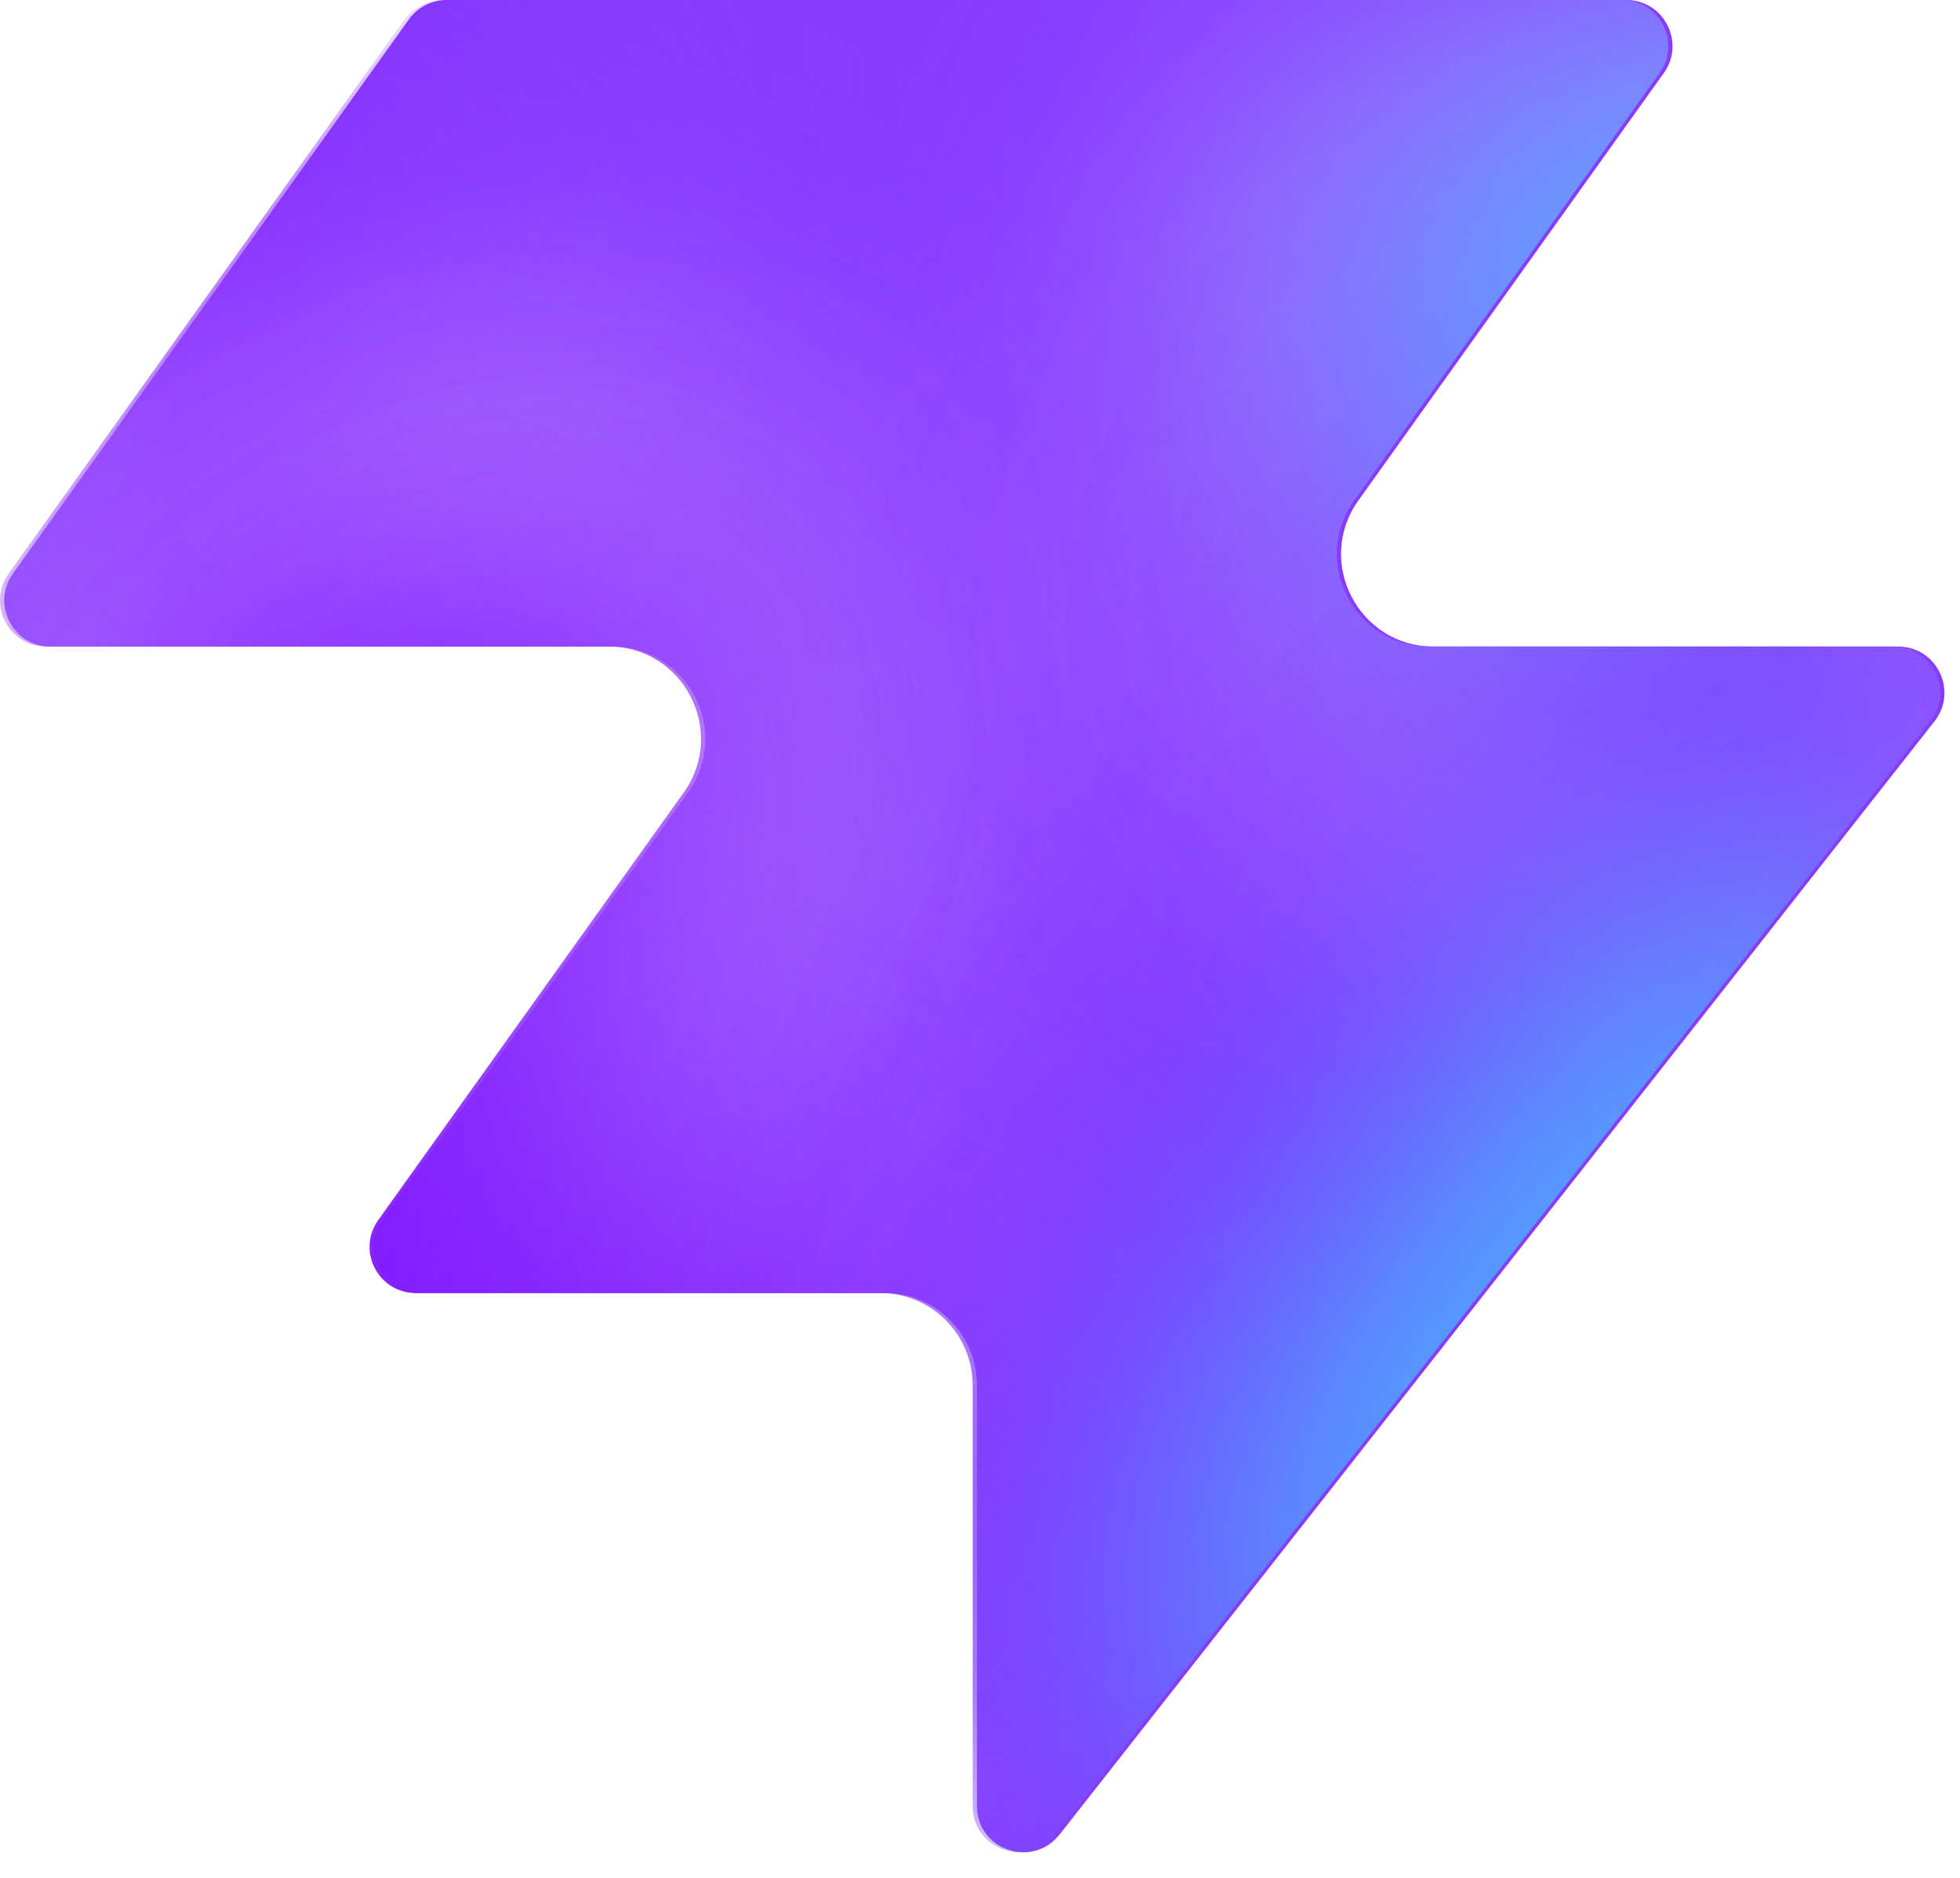
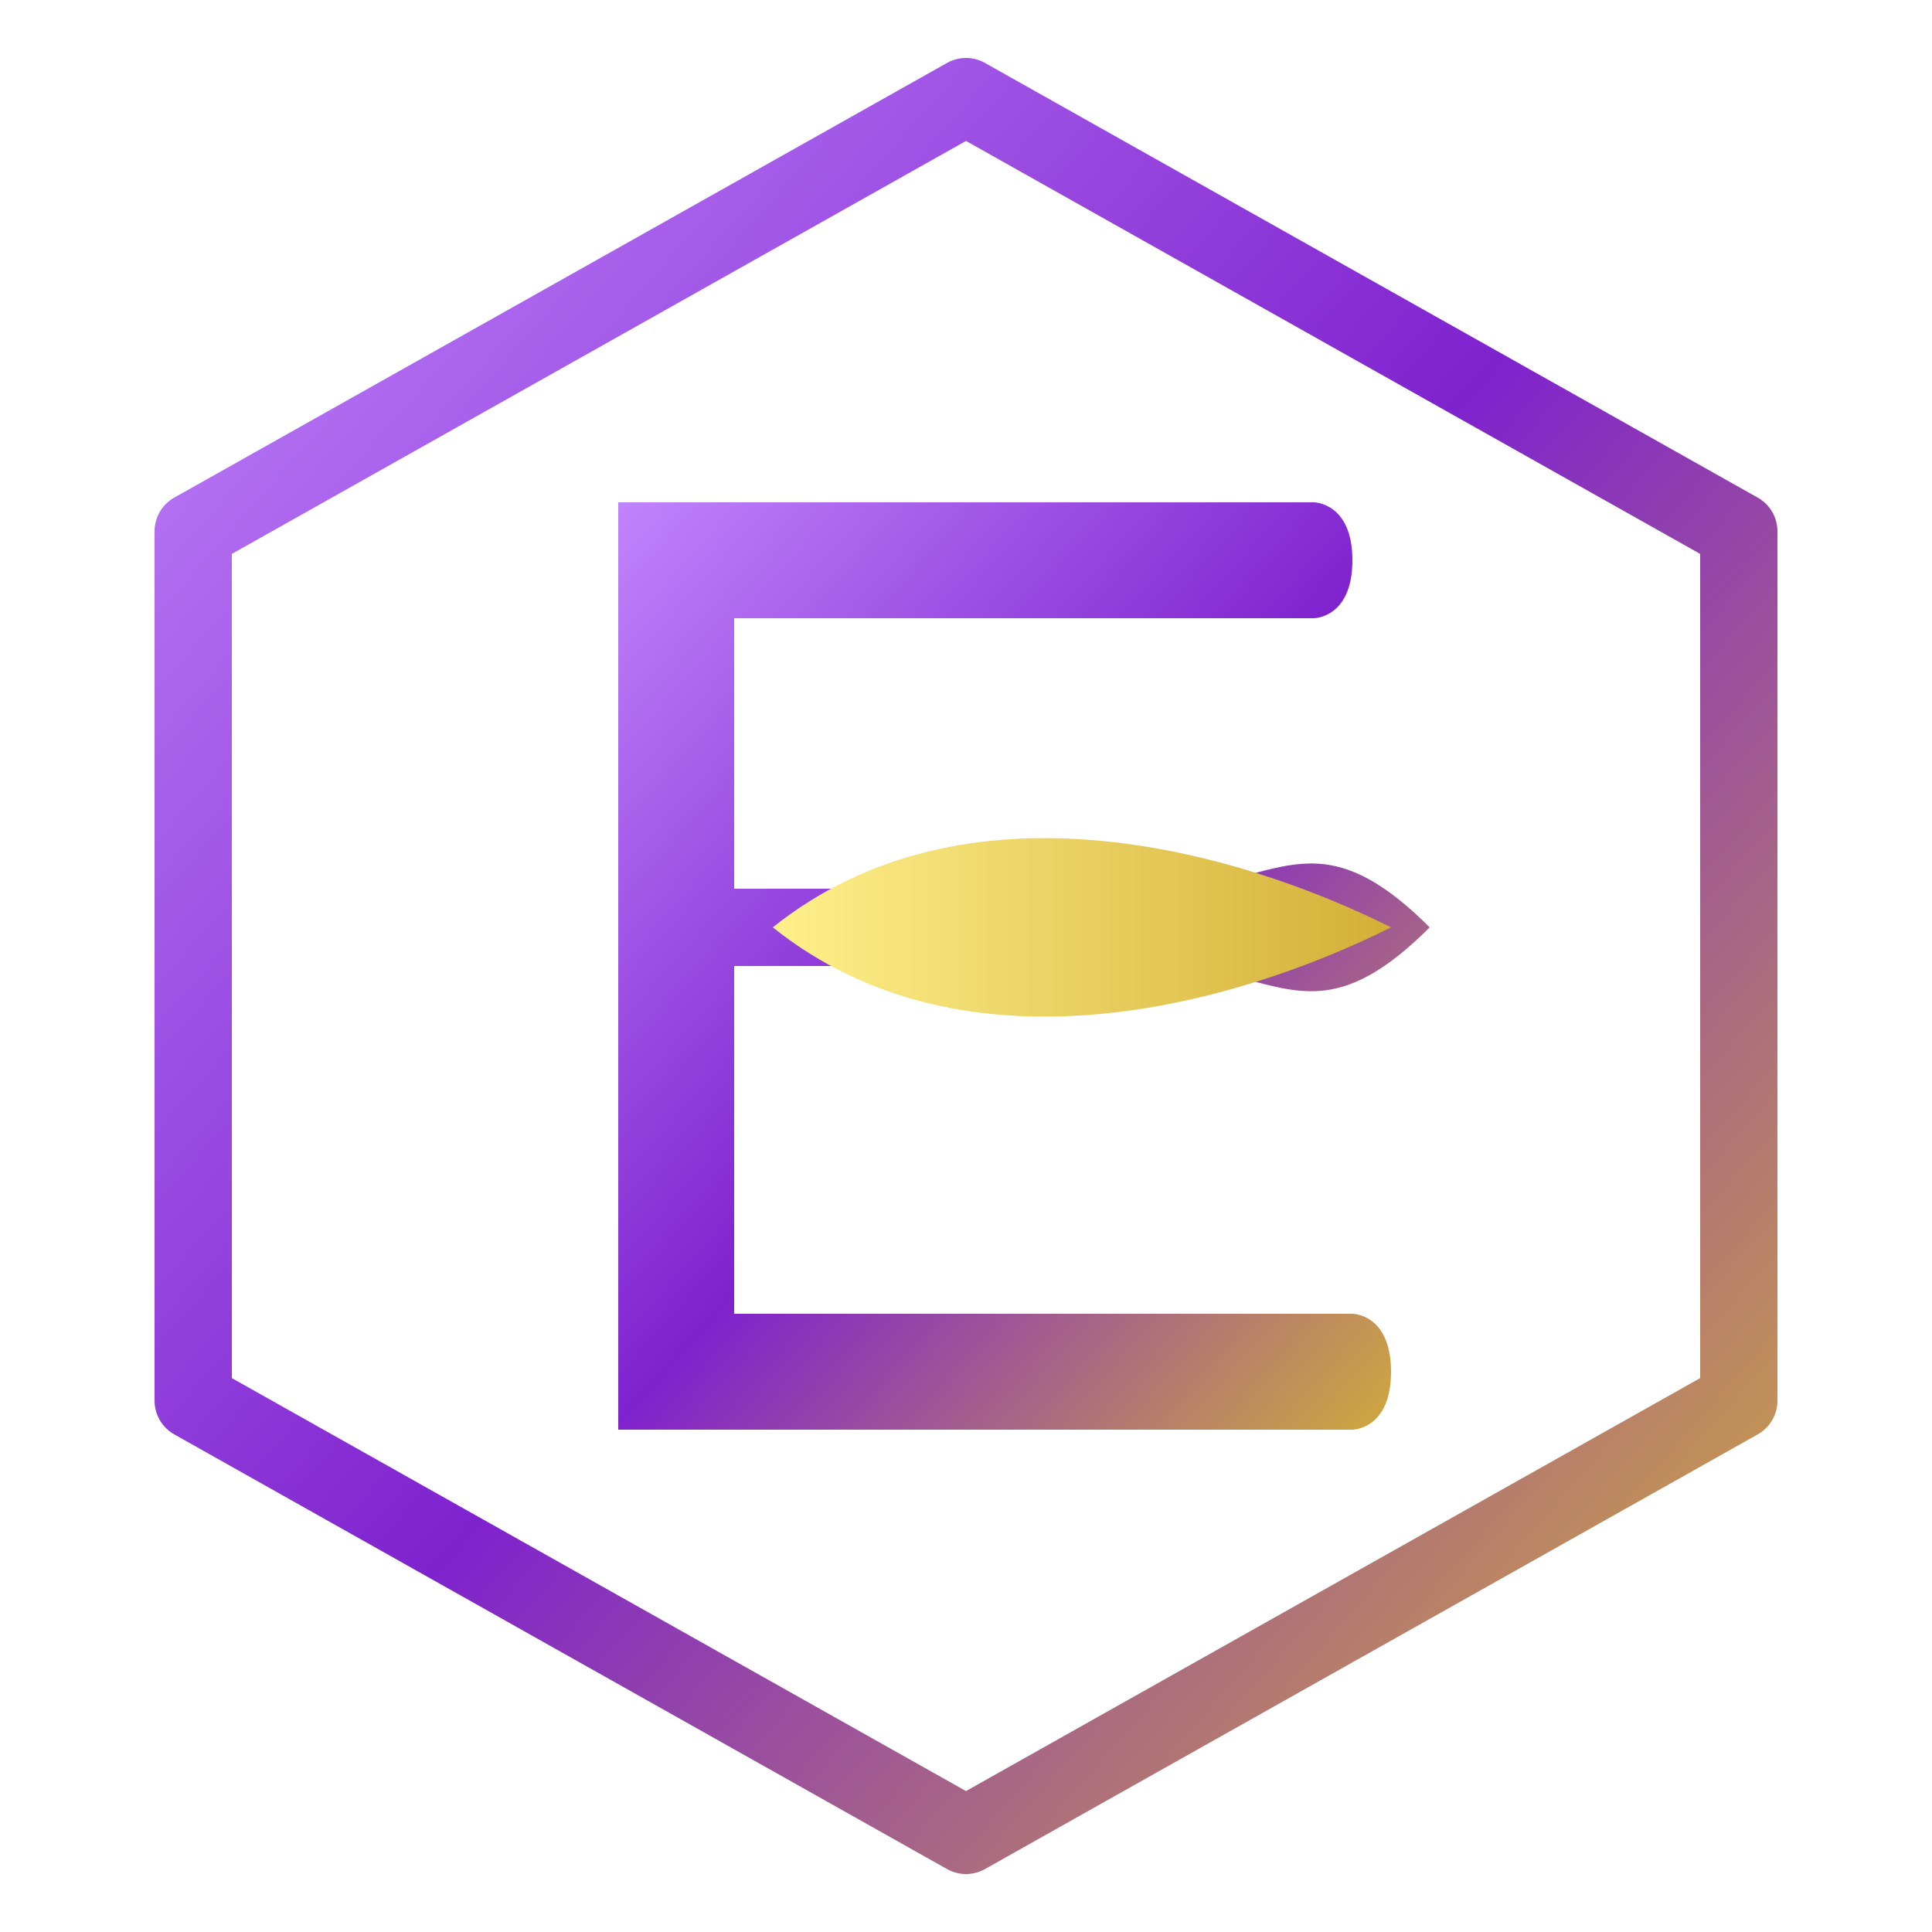
- <svg xmlns="http://www.w3.org/2000/svg" width="48" height="46" fill="none" viewBox="0 0 48 46">
-   <path fill="#863bff" d="M25.946 44.938c-.664.845-2.021.375-2.021-.698V33.937a2.26 2.26 0 0 0-2.262-2.262H10.287c-.92 0-1.456-1.04-.92-1.788l7.48-10.471c1.07-1.497 0-3.578-1.842-3.578H1.237c-.92 0-1.456-1.04-.92-1.788L10.013.474c.214-.297.556-.474.92-.474h28.894c.92 0 1.456 1.04.92 1.788l-7.48 10.471c-1.07 1.498 0 3.579 1.842 3.579h11.377c.943 0 1.473 1.088.89 1.83L25.947 44.94z" style="fill:#863bff;fill:color(display-p3 .525 .23 1);fill-opacity:1" />
-   <mask id="a" width="48" height="46" x="0" y="0" maskUnits="userSpaceOnUse" style="mask-type:alpha">
-     <path fill="#000" d="M25.842 44.938c-.664.844-2.021.375-2.021-.698V33.937a2.26 2.26 0 0 0-2.262-2.262H10.183c-.92 0-1.456-1.04-.92-1.788l7.48-10.471c1.07-1.498 0-3.579-1.842-3.579H1.133c-.92 0-1.456-1.04-.92-1.787L9.91.473c.214-.297.556-.474.92-.474h28.894c.92 0 1.456 1.04.92 1.788l-7.48 10.471c-1.07 1.498 0 3.578 1.842 3.578h11.377c.943 0 1.473 1.088.89 1.832L25.843 44.94z" style="fill:#000;fill-opacity:1" />
-   </mask>
-   <g mask="url(#a)">
-     <g filter="url(#b)">
-       <ellipse cx="5.508" cy="14.704" fill="#ede6ff" rx="5.508" ry="14.704" style="fill:#ede6ff;fill:color(display-p3 .927 .903 1);fill-opacity:1" transform="matrix(.00324 1 1 -.00324 -4.47 31.516)" />
-     </g>
-     <g filter="url(#c)">
-       <ellipse cx="10.399" cy="29.851" fill="#ede6ff" rx="10.399" ry="29.851" style="fill:#ede6ff;fill:color(display-p3 .927 .903 1);fill-opacity:1" transform="matrix(.00324 1 1 -.00324 -39.328 7.883)" />
-     </g>
-     <g filter="url(#d)">
-       <ellipse cx="5.508" cy="30.487" fill="#7e14ff" rx="5.508" ry="30.487" style="fill:#7e14ff;fill:color(display-p3 .492 .077 1);fill-opacity:1" transform="rotate(89.814 -25.913 -14.639)scale(1 -1)" />
-     </g>
-     <g filter="url(#e)">
-       <ellipse cx="5.508" cy="30.599" fill="#7e14ff" rx="5.508" ry="30.599" style="fill:#7e14ff;fill:color(display-p3 .492 .077 1);fill-opacity:1" transform="rotate(89.814 -32.644 -3.334)scale(1 -1)" />
-     </g>
-     <g filter="url(#f)">
-       <ellipse cx="5.508" cy="30.599" fill="#7e14ff" rx="5.508" ry="30.599" style="fill:#7e14ff;fill:color(display-p3 .492 .077 1);fill-opacity:1" transform="matrix(.00324 1 1 -.00324 -34.34 30.47)" />
-     </g>
-     <g filter="url(#g)">
-       <ellipse cx="14.072" cy="22.078" fill="#ede6ff" rx="14.072" ry="22.078" style="fill:#ede6ff;fill:color(display-p3 .927 .903 1);fill-opacity:1" transform="rotate(93.35 24.506 48.493)scale(-1 1)" />
-     </g>
-     <g filter="url(#h)">
-       <ellipse cx="3.47" cy="21.501" fill="#7e14ff" rx="3.47" ry="21.501" style="fill:#7e14ff;fill:color(display-p3 .492 .077 1);fill-opacity:1" transform="rotate(89.009 28.708 47.59)scale(-1 1)" />
-     </g>
-     <g filter="url(#i)">
-       <ellipse cx="3.47" cy="21.501" fill="#7e14ff" rx="3.47" ry="21.501" style="fill:#7e14ff;fill:color(display-p3 .492 .077 1);fill-opacity:1" transform="rotate(89.009 28.708 47.59)scale(-1 1)" />
-     </g>
-     <g filter="url(#j)">
-       <ellipse cx=".387" cy="8.972" fill="#7e14ff" rx="4.407" ry="29.108" style="fill:#7e14ff;fill:color(display-p3 .492 .077 1);fill-opacity:1" transform="rotate(39.51 .387 8.972)" />
-     </g>
-     <g filter="url(#k)">
-       <ellipse cx="47.523" cy="-6.092" fill="#7e14ff" rx="4.407" ry="29.108" style="fill:#7e14ff;fill:color(display-p3 .492 .077 1);fill-opacity:1" transform="rotate(37.892 47.523 -6.092)" />
-     </g>
-     <g filter="url(#l)">
-       <ellipse cx="41.412" cy="6.333" fill="#47bfff" rx="5.971" ry="9.665" style="fill:#47bfff;fill:color(display-p3 .28 .748 1);fill-opacity:1" transform="rotate(37.892 41.412 6.333)" />
-     </g>
-     <g filter="url(#m)">
-       <ellipse cx="-1.879" cy="38.332" fill="#7e14ff" rx="4.407" ry="29.108" style="fill:#7e14ff;fill:color(display-p3 .492 .077 1);fill-opacity:1" transform="rotate(37.892 -1.88 38.332)" />
-     </g>
-     <g filter="url(#n)">
-       <ellipse cx="-1.879" cy="38.332" fill="#7e14ff" rx="4.407" ry="29.108" style="fill:#7e14ff;fill:color(display-p3 .492 .077 1);fill-opacity:1" transform="rotate(37.892 -1.88 38.332)" />
-     </g>
-     <g filter="url(#o)">
-       <ellipse cx="35.651" cy="29.907" fill="#7e14ff" rx="4.407" ry="29.108" style="fill:#7e14ff;fill:color(display-p3 .492 .077 1);fill-opacity:1" transform="rotate(37.892 35.651 29.907)" />
-     </g>
-     <g filter="url(#p)">
-       <ellipse cx="38.418" cy="32.4" fill="#47bfff" rx="5.971" ry="15.297" style="fill:#47bfff;fill:color(display-p3 .28 .748 1);fill-opacity:1" transform="rotate(37.892 38.418 32.4)" />
-     </g>
-   </g>
+ <svg xmlns="http://www.w3.org/2000/svg" viewBox="0 0 100 100" width="100%" height="100%">
  <defs>
-     <filter id="b" width="60.045" height="41.654" x="-19.77" y="16.149" color-interpolation-filters="sRGB" filterUnits="userSpaceOnUse">
-       <feFlood flood-opacity="0" result="BackgroundImageFix" />
-       <feBlend in="SourceGraphic" in2="BackgroundImageFix" result="shape" />
-       <feGaussianBlur result="effect1_foregroundBlur_2002_17158" stdDeviation="7.659" />
-     </filter>
-     <filter id="c" width="90.34" height="51.437" x="-54.613" y="-7.533" color-interpolation-filters="sRGB" filterUnits="userSpaceOnUse">
-       <feFlood flood-opacity="0" result="BackgroundImageFix" />
-       <feBlend in="SourceGraphic" in2="BackgroundImageFix" result="shape" />
-       <feGaussianBlur result="effect1_foregroundBlur_2002_17158" stdDeviation="7.659" />
-     </filter>
-     <filter id="d" width="79.355" height="29.4" x="-49.64" y="2.03" color-interpolation-filters="sRGB" filterUnits="userSpaceOnUse">
-       <feFlood flood-opacity="0" result="BackgroundImageFix" />
-       <feBlend in="SourceGraphic" in2="BackgroundImageFix" result="shape" />
-       <feGaussianBlur result="effect1_foregroundBlur_2002_17158" stdDeviation="4.596" />
-     </filter>
-     <filter id="e" width="79.579" height="29.4" x="-45.045" y="20.029" color-interpolation-filters="sRGB" filterUnits="userSpaceOnUse">
-       <feFlood flood-opacity="0" result="BackgroundImageFix" />
-       <feBlend in="SourceGraphic" in2="BackgroundImageFix" result="shape" />
-       <feGaussianBlur result="effect1_foregroundBlur_2002_17158" stdDeviation="4.596" />
-     </filter>
-     <filter id="f" width="79.579" height="29.4" x="-43.513" y="21.178" color-interpolation-filters="sRGB" filterUnits="userSpaceOnUse">
-       <feFlood flood-opacity="0" result="BackgroundImageFix" />
-       <feBlend in="SourceGraphic" in2="BackgroundImageFix" result="shape" />
-       <feGaussianBlur result="effect1_foregroundBlur_2002_17158" stdDeviation="4.596" />
-     </filter>
-     <filter id="g" width="74.749" height="58.852" x="15.756" y="-17.901" color-interpolation-filters="sRGB" filterUnits="userSpaceOnUse">
-       <feFlood flood-opacity="0" result="BackgroundImageFix" />
-       <feBlend in="SourceGraphic" in2="BackgroundImageFix" result="shape" />
-       <feGaussianBlur result="effect1_foregroundBlur_2002_17158" stdDeviation="7.659" />
-     </filter>
-     <filter id="h" width="61.377" height="25.362" x="23.548" y="2.284" color-interpolation-filters="sRGB" filterUnits="userSpaceOnUse">
-       <feFlood flood-opacity="0" result="BackgroundImageFix" />
-       <feBlend in="SourceGraphic" in2="BackgroundImageFix" result="shape" />
-       <feGaussianBlur result="effect1_foregroundBlur_2002_17158" stdDeviation="4.596" />
-     </filter>
-     <filter id="i" width="61.377" height="25.362" x="23.548" y="2.284" color-interpolation-filters="sRGB" filterUnits="userSpaceOnUse">
-       <feFlood flood-opacity="0" result="BackgroundImageFix" />
-       <feBlend in="SourceGraphic" in2="BackgroundImageFix" result="shape" />
-       <feGaussianBlur result="effect1_foregroundBlur_2002_17158" stdDeviation="4.596" />
-     </filter>
-     <filter id="j" width="56.045" height="63.649" x="-27.636" y="-22.853" color-interpolation-filters="sRGB" filterUnits="userSpaceOnUse">
-       <feFlood flood-opacity="0" result="BackgroundImageFix" />
-       <feBlend in="SourceGraphic" in2="BackgroundImageFix" result="shape" />
-       <feGaussianBlur result="effect1_foregroundBlur_2002_17158" stdDeviation="4.596" />
-     </filter>
-     <filter id="k" width="54.814" height="64.646" x="20.116" y="-38.415" color-interpolation-filters="sRGB" filterUnits="userSpaceOnUse">
-       <feFlood flood-opacity="0" result="BackgroundImageFix" />
-       <feBlend in="SourceGraphic" in2="BackgroundImageFix" result="shape" />
-       <feGaussianBlur result="effect1_foregroundBlur_2002_17158" stdDeviation="4.596" />
-     </filter>
-     <filter id="l" width="33.541" height="35.313" x="24.641" y="-11.323" color-interpolation-filters="sRGB" filterUnits="userSpaceOnUse">
-       <feFlood flood-opacity="0" result="BackgroundImageFix" />
-       <feBlend in="SourceGraphic" in2="BackgroundImageFix" result="shape" />
-       <feGaussianBlur result="effect1_foregroundBlur_2002_17158" stdDeviation="4.596" />
-     </filter>
-     <filter id="m" width="54.814" height="64.646" x="-29.286" y="6.009" color-interpolation-filters="sRGB" filterUnits="userSpaceOnUse">
-       <feFlood flood-opacity="0" result="BackgroundImageFix" />
-       <feBlend in="SourceGraphic" in2="BackgroundImageFix" result="shape" />
-       <feGaussianBlur result="effect1_foregroundBlur_2002_17158" stdDeviation="4.596" />
-     </filter>
-     <filter id="n" width="54.814" height="64.646" x="-29.286" y="6.009" color-interpolation-filters="sRGB" filterUnits="userSpaceOnUse">
-       <feFlood flood-opacity="0" result="BackgroundImageFix" />
-       <feBlend in="SourceGraphic" in2="BackgroundImageFix" result="shape" />
-       <feGaussianBlur result="effect1_foregroundBlur_2002_17158" stdDeviation="4.596" />
-     </filter>
-     <filter id="o" width="54.814" height="64.646" x="8.244" y="-2.416" color-interpolation-filters="sRGB" filterUnits="userSpaceOnUse">
-       <feFlood flood-opacity="0" result="BackgroundImageFix" />
-       <feBlend in="SourceGraphic" in2="BackgroundImageFix" result="shape" />
-       <feGaussianBlur result="effect1_foregroundBlur_2002_17158" stdDeviation="4.596" />
-     </filter>
-     <filter id="p" width="39.409" height="43.623" x="18.713" y="10.588" color-interpolation-filters="sRGB" filterUnits="userSpaceOnUse">
-       <feFlood flood-opacity="0" result="BackgroundImageFix" />
-       <feBlend in="SourceGraphic" in2="BackgroundImageFix" result="shape" />
-       <feGaussianBlur result="effect1_foregroundBlur_2002_17158" stdDeviation="4.596" />
-     </filter>
+     <linearGradient id="purpleGoldGrad" x1="0%" y1="0%" x2="100%" y2="100%">
+       <stop offset="0%" stop-color="#c084fc" />
+       <stop offset="50%" stop-color="#7e22ce" />
+       <stop offset="100%" stop-color="#d4af37" />
+     </linearGradient>
+     <linearGradient id="goldAccent" x1="0%" y1="0%" x2="100%" y2="0%">
+       <stop offset="0%" stop-color="#fef08a" />
+       <stop offset="100%" stop-color="#d4af37" />
+     </linearGradient>
  </defs>
+   <polygon points="50,5 90,27.5 90,72.5 50,95 10,72.5 10,27.5" fill="none" stroke="url(#purpleGoldGrad)" stroke-width="4" stroke-linecap="round" stroke-linejoin="round" />
+   <path d="M 32,26 L 68,26 C 68,26 70,26 70,29 C 70,32 68,32 68,32 L 38,32 L 38,46 L 60,46 C 66,46 68,42 74,48 C 68,54 66,50 60,50 L 38,50 L 38,68 L 70,68 C 70,68 72,68 72,71 C 72,74 70,74 70,74 L 32,74 Z" fill="url(#purpleGoldGrad)" />
+   <path d="M 40,48 C 50,40 64,44 72,48 C 64,52 50,56 40,48 Z" fill="url(#goldAccent)" />
</svg>
